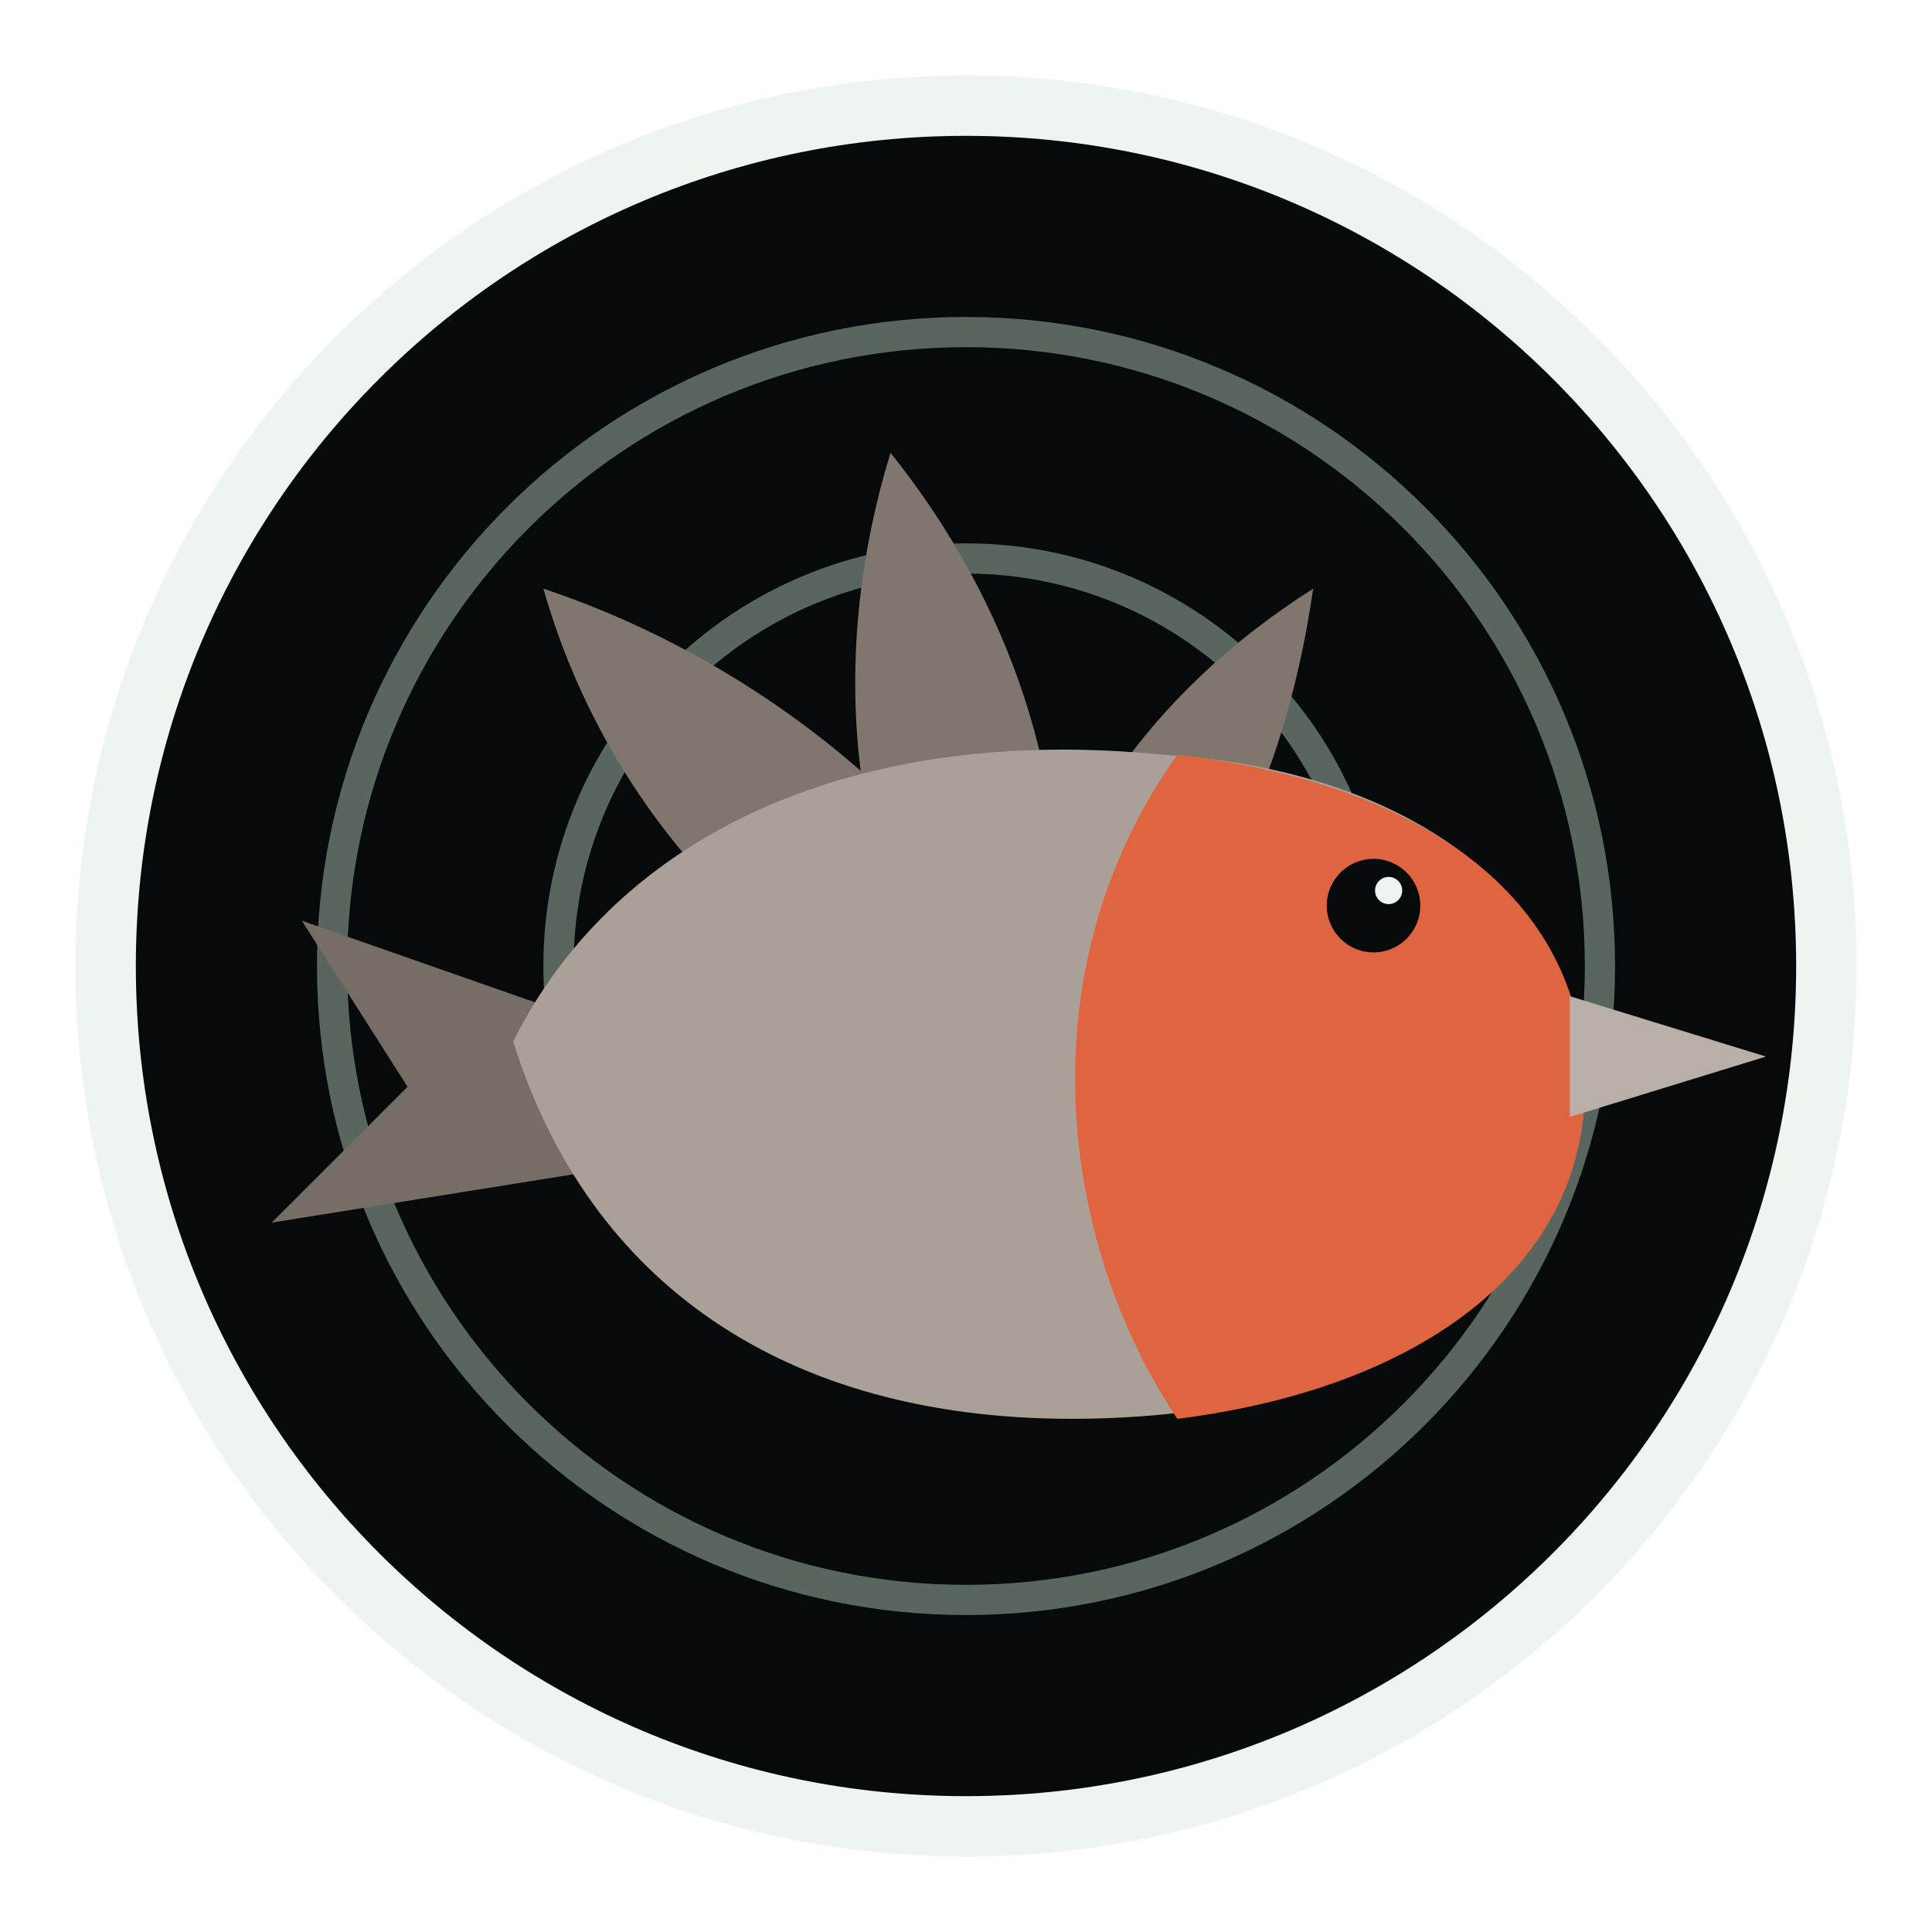
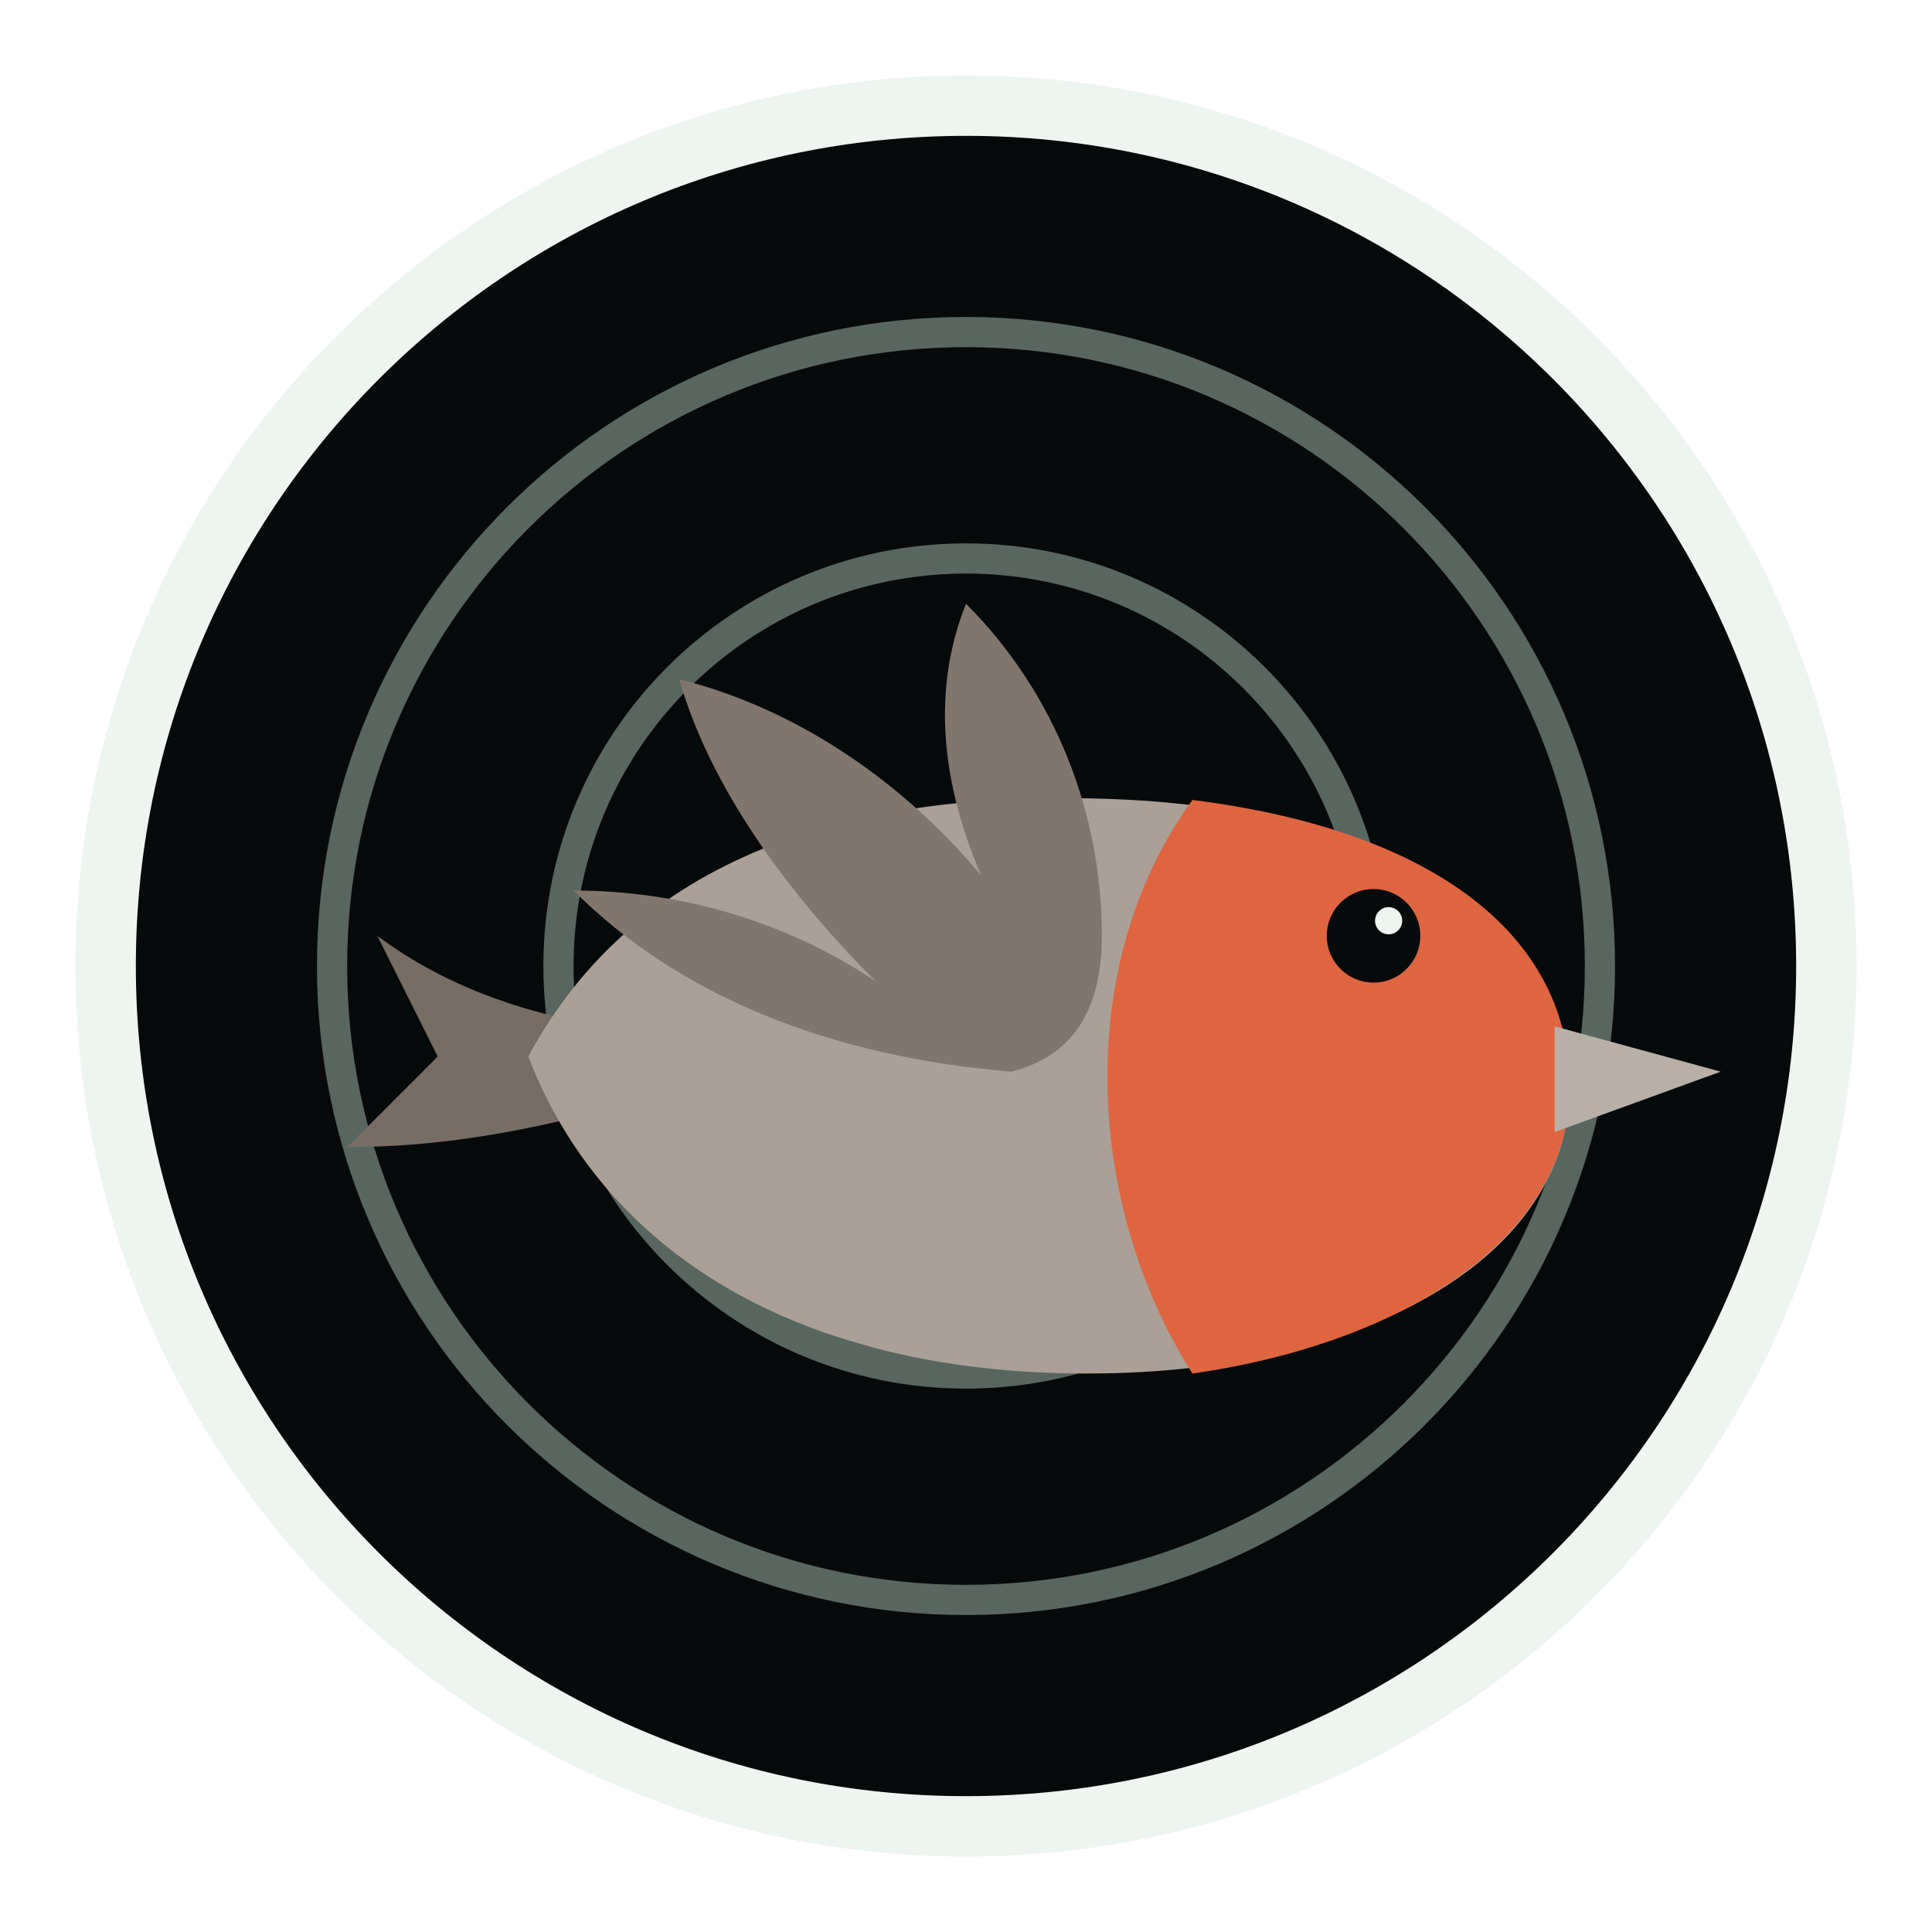
<svg xmlns="http://www.w3.org/2000/svg" viewBox="0 0 128 128" role="img" aria-labelledby="title">
  <circle cx="64" cy="64" r="57" fill="#070a0b" stroke="#eef4ef" stroke-width="4" />
  <circle cx="64" cy="64" r="42" fill="none" stroke="#596660" stroke-width="2" />
  <circle cx="64" cy="64" r="27" fill="none" stroke="#596660" stroke-width="2" />
-   <path d="m40 68-20-7 7 11-9 9 25-4Z" fill="#766d65" />
-   <path d="M62 69C50 64 40 53 36 39c12 4 23 12 30 22Z" fill="#81766d" />
-   <path d="M63 68c-7-11-8-25-4-38 8 10 12 22 11 34Z" fill="#81766d" />
-   <path d="M67 69c2-13 9-23 20-30-2 14-8 25-17 32Z" fill="#81766d" />
-   <path d="M34 69c7-14 23-21 43-19 17 1 28 10 28 22 0 13-14 22-34 22-19 0-32-9-37-25Z" fill="#aaa097" />
-   <path d="M78 50c17 2 27 10 27 22 0 12-11 20-27 22-8-12-10-30 0-44Z" fill="#df6541" />
-   <circle cx="91" cy="60" r="3.1" fill="#070a0b" />
-   <circle cx="92" cy="59" r=".9" fill="#eef4ef" />
-   <path d="m104 66 13 4-13 4Z" fill="#b8b0a7" />
+   <path d="M40 68c-6-1-11-3-15-6l4 8-6 6c6 0 12-1 19-3Z" fill="#766d65" />
+   <path d="M35 70c7-13 21-18 40-17 18 1 29 9 29 19 0 11-13 19-32 19-19 0-32-8-37-21Z" fill="#aaa097" />
+   <path d="M79 53c16 2 25 9 25 19 0 10-11 17-25 19-7-11-8-27 0-38Z" fill="#df6541" />
+   <path d="M67 71c-12-1-22-5-29-12 7 0 14 2 20 6-6-6-11-13-13-20 8 2 15 7 20 13-3-7-3-13-1-18 6 6 9 14 9 22 0 5-2 8-6 9Z" fill="#81766d" />
+   <circle cx="91" cy="62" r="3.1" fill="#070a0b" />
+   <circle cx="92" cy="61" r=".9" fill="#eef4ef" />
+   <path d="m103 68 11 3-11 4Z" fill="#b8b0a7" />
</svg>
